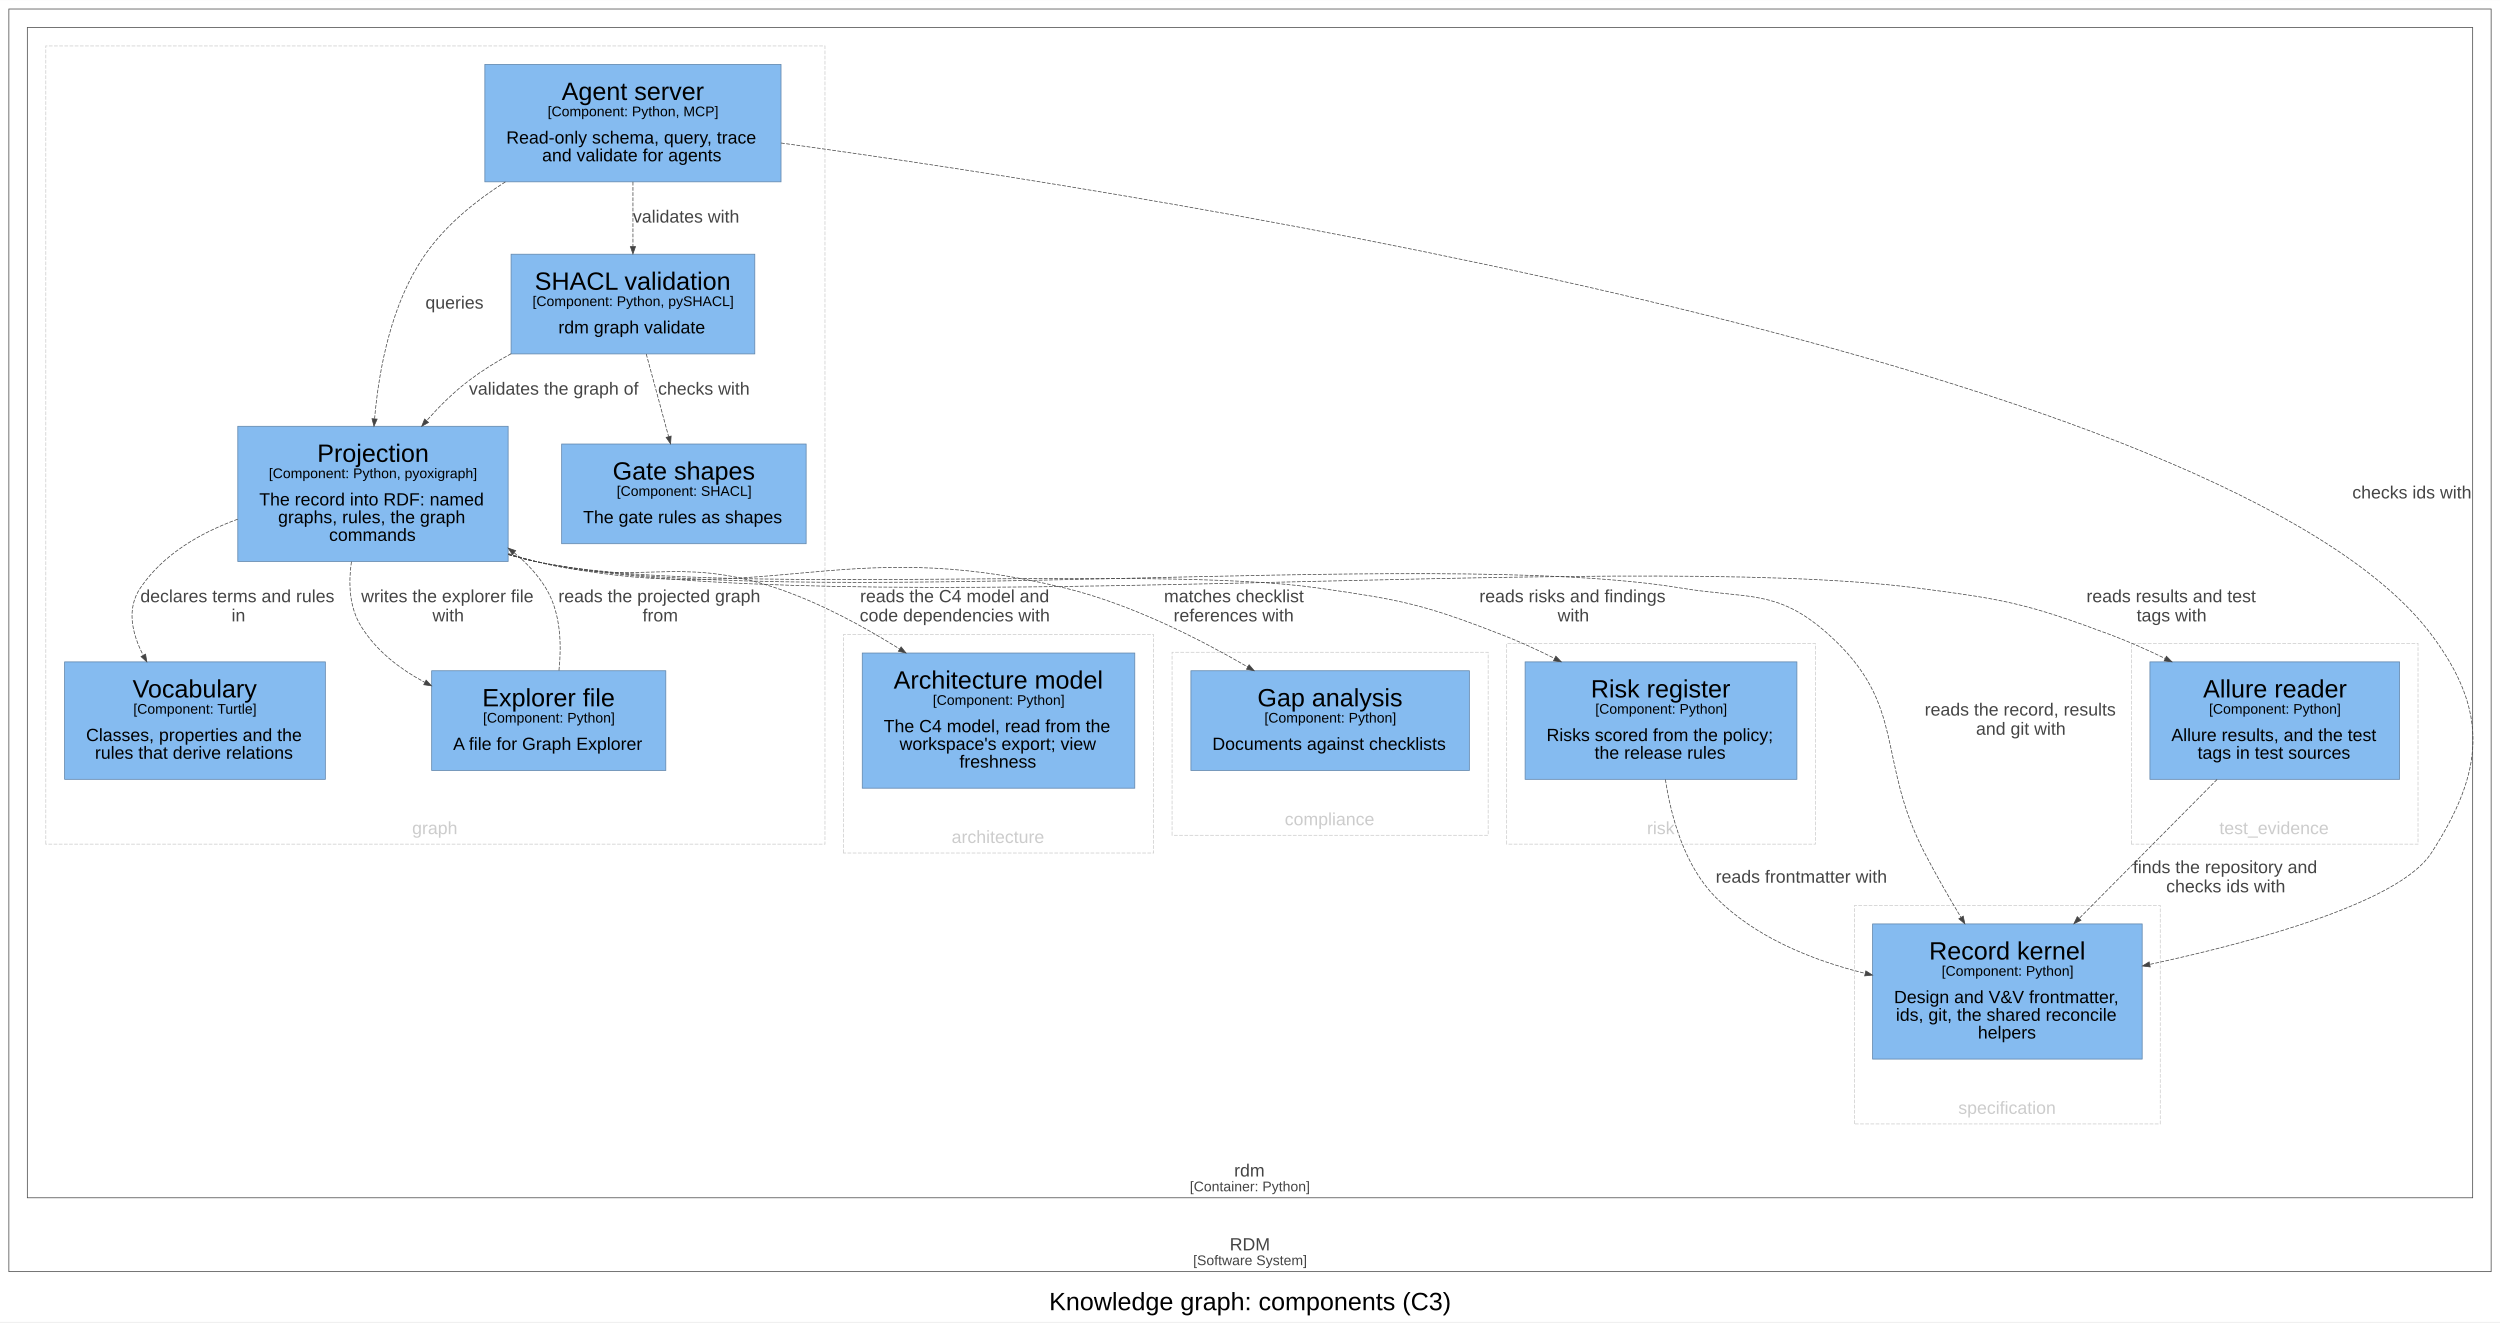
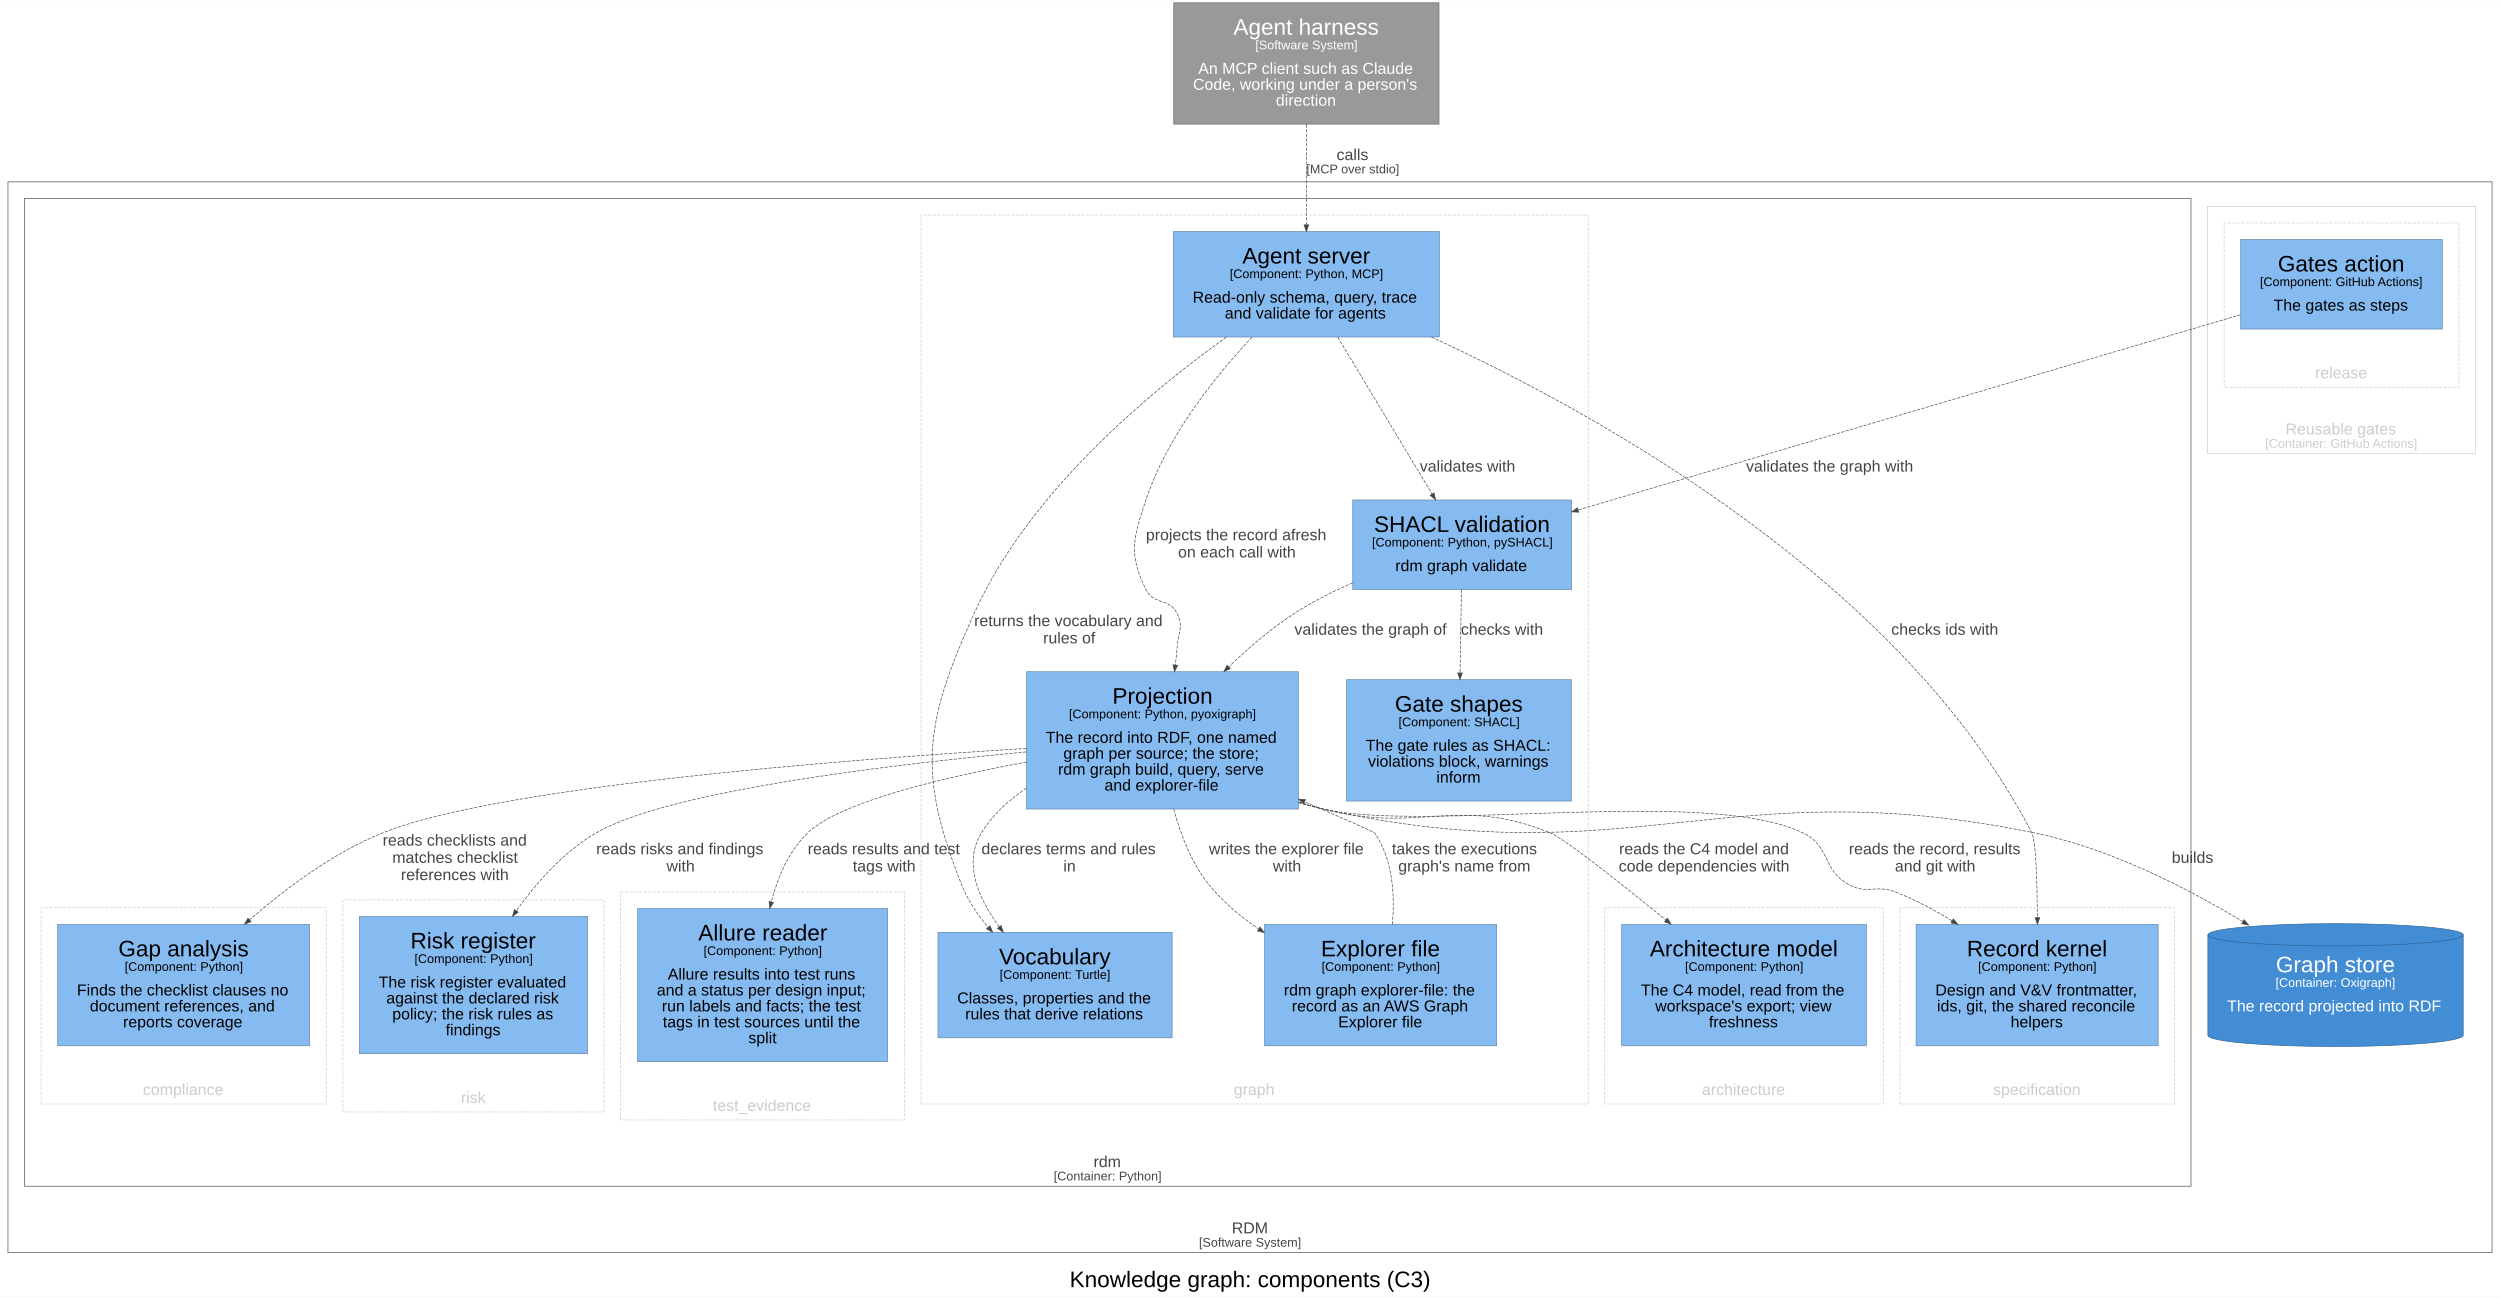
- <svg xmlns="http://www.w3.org/2000/svg" width="3385pt" height="1790pt" viewBox="0.00 0.00 3385.00 1789.60">
-   <g id="graph0" class="graph" transform="scale(1 1) rotate(0) translate(4 1785.6)">
-     <polygon fill="white" stroke="transparent" points="-4,4 -4,-1785.6 3381,-1785.6 3381,4 -4,4" />
-     <text text-anchor="start" x="1416.5" y="-11.8" font-family="Arial" font-size="34.00">Knowledge graph: components (C3)</text>
+ <svg xmlns="http://www.w3.org/2000/svg" width="3770pt" height="1957pt" viewBox="0.00 0.00 3770.00 1956.60">
+   <g id="graph0" class="graph" transform="scale(1 1) rotate(0) translate(4 1952.6)">
+     <polygon fill="white" stroke="transparent" points="-4,4 -4,-1952.6 3766,-1952.6 3766,4 -4,4" />
+     <text text-anchor="start" x="1609" y="-11.8" font-family="Arial" font-size="34.00">Knowledge graph: components (C3)</text>
    <g id="clust1" class="cluster">
-       <polygon fill="none" stroke="#444444" points="8,-64 8,-1773.6 3369,-1773.6 3369,-64 8,-64" />
-       <text text-anchor="start" x="1661" y="-92.8" font-family="Arial" font-size="24.00" fill="#444444">RDM</text>
-       <text text-anchor="start" x="1611.5" y="-72.8" font-family="Arial" font-size="19.00" fill="#444444">[Software System]</text>
+       <polygon fill="none" stroke="#444444" points="8,-64 8,-1678.6 3754,-1678.6 3754,-64 8,-64" />
+       <text text-anchor="start" x="1853.5" y="-92.8" font-family="Arial" font-size="24.00" fill="#444444">RDM</text>
+       <text text-anchor="start" x="1804" y="-72.8" font-family="Arial" font-size="19.00" fill="#444444">[Software System]</text>
    </g>
    <g id="clust2" class="cluster">
-       <polygon fill="none" stroke="#444444" points="33,-164 33,-1748.6 3344,-1748.6 3344,-164 33,-164" />
-       <text text-anchor="start" x="1667" y="-192.8" font-family="Arial" font-size="24.00" fill="#444444">rdm</text>
-       <text text-anchor="start" x="1607" y="-172.8" font-family="Arial" font-size="19.00" fill="#444444">[Container: Python]</text>
+       <polygon fill="none" stroke="#cccccc" points="3325,-1268.8 3325,-1641.6 3729,-1641.6 3729,-1268.8 3325,-1268.8" />
+       <text text-anchor="start" x="3442.5" y="-1297.6" font-family="Arial" font-size="24.00" fill="#cccccc">Reusable gates</text>
+       <text text-anchor="start" x="3412" y="-1277.6" font-family="Arial" font-size="19.00" fill="#cccccc">[Container: GitHub Actions]</text>
    </g>
    <g id="clust3" class="cluster">
-       <polygon fill="none" stroke="#cccccc" stroke-dasharray="5,2" points="1138,-630.8 1138,-926.6 1558,-926.6 1558,-630.8 1138,-630.8" />
-       <text text-anchor="start" x="1284.5" y="-644.4" font-family="Arial" font-size="24.00" fill="#cccccc">architecture</text>
+       <polygon fill="none" stroke="#cccccc" stroke-dasharray="5,2" points="3350,-1368.8 3350,-1616.6 3704,-1616.6 3704,-1368.8 3350,-1368.8" />
+       <text text-anchor="start" x="3487" y="-1382.4" font-family="Arial" font-size="24.00" fill="#cccccc">release</text>
    </g>
    <g id="clust4" class="cluster">
-       <polygon fill="none" stroke="#cccccc" stroke-dasharray="5,2" points="1583,-654.8 1583,-902.6 2011,-902.6 2011,-654.8 1583,-654.8" />
-       <text text-anchor="start" x="1735.5" y="-668.4" font-family="Arial" font-size="24.00" fill="#cccccc">compliance</text>
+       <polygon fill="none" stroke="#444444" points="33,-164 33,-1653.6 3300,-1653.6 3300,-164 33,-164" />
+       <text text-anchor="start" x="1645" y="-192.8" font-family="Arial" font-size="24.00" fill="#444444">rdm</text>
+       <text text-anchor="start" x="1585" y="-172.8" font-family="Arial" font-size="19.00" fill="#444444">[Container: Python]</text>
    </g>
    <g id="clust5" class="cluster">
-       <polygon fill="none" stroke="#cccccc" stroke-dasharray="5,2" points="58,-642.8 58,-1723.6 1113,-1723.6 1113,-642.8 58,-642.8" />
-       <text text-anchor="start" x="554" y="-656.4" font-family="Arial" font-size="24.00" fill="#cccccc">graph</text>
+       <polygon fill="none" stroke="#cccccc" stroke-dasharray="5,2" points="2416,-288 2416,-583.8 2836,-583.8 2836,-288 2416,-288" />
+       <text text-anchor="start" x="2562.5" y="-301.6" font-family="Arial" font-size="24.00" fill="#cccccc">architecture</text>
    </g>
    <g id="clust6" class="cluster">
-       <polygon fill="none" stroke="#cccccc" stroke-dasharray="5,2" points="2036,-642.8 2036,-914.6 2454,-914.6 2454,-642.8 2036,-642.8" />
-       <text text-anchor="start" x="2226" y="-656.4" font-family="Arial" font-size="24.00" fill="#cccccc">risk</text>
+       <polygon fill="none" stroke="#cccccc" stroke-dasharray="5,2" points="58,-288 58,-583.8 488,-583.8 488,-288 58,-288" />
+       <text text-anchor="start" x="211.5" y="-301.6" font-family="Arial" font-size="24.00" fill="#cccccc">compliance</text>
    </g>
    <g id="clust7" class="cluster">
-       <polygon fill="none" stroke="#cccccc" stroke-dasharray="5,2" points="2507,-264 2507,-559.8 2921,-559.8 2921,-264 2507,-264" />
-       <text text-anchor="start" x="2647.5" y="-277.6" font-family="Arial" font-size="24.00" fill="#cccccc">specification</text>
+       <polygon fill="none" stroke="#cccccc" stroke-dasharray="5,2" points="1385,-288 1385,-1628.6 2391,-1628.6 2391,-288 1385,-288" />
+       <text text-anchor="start" x="1856.5" y="-301.6" font-family="Arial" font-size="24.00" fill="#cccccc">graph</text>
    </g>
    <g id="clust8" class="cluster">
-       <polygon fill="none" stroke="#cccccc" stroke-dasharray="5,2" points="2882,-642.8 2882,-914.6 3270,-914.6 3270,-642.8 2882,-642.8" />
-       <text text-anchor="start" x="3001" y="-656.4" font-family="Arial" font-size="24.00" fill="#cccccc">test_evidence</text>
+       <polygon fill="none" stroke="#cccccc" stroke-dasharray="5,2" points="513,-276 513,-595.8 907,-595.8 907,-276 513,-276" />
+       <text text-anchor="start" x="691" y="-289.6" font-family="Arial" font-size="24.00" fill="#cccccc">risk</text>
+     </g>
+     <g id="clust9" class="cluster">
+       <polygon fill="none" stroke="#cccccc" stroke-dasharray="5,2" points="2861,-288 2861,-583.8 3275,-583.8 3275,-288 2861,-288" />
+       <text text-anchor="start" x="3001.5" y="-301.6" font-family="Arial" font-size="24.00" fill="#cccccc">specification</text>
+     </g>
+     <g id="clust10" class="cluster">
+       <polygon fill="none" stroke="#cccccc" stroke-dasharray="5,2" points="932,-264 932,-607.8 1360,-607.8 1360,-264 932,-264" />
+       <text text-anchor="start" x="1071" y="-277.6" font-family="Arial" font-size="24.00" fill="#cccccc">test_evidence</text>
+     </g>
+     <g id="54" class="node">
+       <polygon fill="#999999" stroke="#6b6b6b" points="2166,-1948.6 1766,-1948.6 1766,-1765.6 2166,-1765.6 2166,-1948.6" />
+       <text text-anchor="start" x="1856" y="-1900.4" font-family="Arial" font-size="34.00" fill="#ffffff">Agent harness</text>
+       <text text-anchor="start" x="1889" y="-1878.4" font-family="Arial" font-size="19.00" fill="#ffffff">[Software System]</text>
+       <text text-anchor="start" x="1803" y="-1841.4" font-family="Arial" font-size="24.00" fill="#ffffff">An MCP client such as Claude</text>
+       <text text-anchor="start" x="1795" y="-1817.4" font-family="Arial" font-size="24.00" fill="#ffffff">Code, working under a person's</text>
+       <text text-anchor="start" x="1920" y="-1793.4" font-family="Arial" font-size="24.00" fill="#ffffff">direction</text>
+     </g>
+     <g id="42" class="node">
+       <polygon fill="#85bbf0" stroke="#5d82a8" points="2166.5,-1603.6 1765.5,-1603.6 1765.5,-1444.6 2166.5,-1444.6 2166.5,-1603.6" />
+       <text text-anchor="start" x="1869.5" y="-1555.4" font-family="Arial" font-size="34.00" fill="#000000">Agent server</text>
+       <text text-anchor="start" x="1850.5" y="-1533.4" font-family="Arial" font-size="19.00" fill="#000000">[Component: Python, MCP]</text>
+       <text text-anchor="start" x="1794.5" y="-1496.4" font-family="Arial" font-size="24.00" fill="#000000">Read-only schema, query, trace</text>
+       <text text-anchor="start" x="1843" y="-1472.4" font-family="Arial" font-size="24.00" fill="#000000">and validate for agents</text>
+     </g>
+     <g id="156" class="edge">
+       <path fill="none" stroke="#444444" stroke-dasharray="5,2" d="M1966,-1765.21C1966,-1718.05 1966,-1660.67 1966,-1613.83" />
+       <polygon fill="#444444" stroke="#444444" points="1969.5,-1613.69 1966,-1603.69 1962.5,-1613.69 1969.5,-1613.69" />
+       <text text-anchor="start" x="2011.5" y="-1711.4" font-family="Arial" font-size="24.00" fill="#444444">calls</text>
+       <text text-anchor="start" x="1966" y="-1691.4" font-family="Arial" font-size="19.00" fill="#444444">[MCP over stdio]</text>
+     </g>
+     <g id="47" class="node">
+       <polygon fill="#85bbf0" stroke="#5d82a8" points="3679,-1591.6 3375,-1591.6 3375,-1456.6 3679,-1456.6 3679,-1591.6" />
+       <text text-anchor="start" x="3431" y="-1543.4" font-family="Arial" font-size="34.00" fill="#000000">Gates action</text>
+       <text text-anchor="start" x="3404" y="-1521.4" font-family="Arial" font-size="19.00" fill="#000000">[Component: GitHub Actions]</text>
+       <text text-anchor="start" x="3424.5" y="-1484.4" font-family="Arial" font-size="24.00" fill="#000000">The gates as steps</text>
+     </g>
+     <g id="40" class="node">
+       <polygon fill="#85bbf0" stroke="#5d82a8" points="2366,-1198.8 2036,-1198.8 2036,-1063.8 2366,-1063.8 2366,-1198.8" />
+       <text text-anchor="start" x="2068" y="-1150.6" font-family="Arial" font-size="34.00" fill="#000000">SHACL validation</text>
+       <text text-anchor="start" x="2065" y="-1128.6" font-family="Arial" font-size="19.00" fill="#000000">[Component: Python, pySHACL]</text>
+       <text text-anchor="start" x="2100" y="-1091.6" font-family="Arial" font-size="24.00" fill="#000000">rdm graph validate</text>
+     </g>
+     <g id="145" class="edge">
+       <path fill="none" stroke="#444444" stroke-dasharray="5,2" d="M3374.89,-1478.27C3127.02,-1405.22 2637.41,-1260.92 2375.68,-1183.78" />
+       <polygon fill="#444444" stroke="#444444" points="2376.66,-1180.42 2366.08,-1180.95 2374.69,-1187.14 2376.66,-1180.42" />
+       <text text-anchor="start" x="2629" y="-1241.6" font-family="Arial" font-size="24.00" fill="#444444">validates the graph with</text>
    </g>
    <g id="26" class="node">
-       <polygon fill="#85bbf0" stroke="#5d82a8" points="1532.5,-901.6 1163.5,-901.6 1163.5,-718.6 1532.5,-718.6 1532.5,-901.6" />
-       <text text-anchor="start" x="1206" y="-853.4" font-family="Arial" font-size="34.00" fill="#000000">Architecture model</text>
-       <text text-anchor="start" x="1259" y="-831.4" font-family="Arial" font-size="19.00" fill="#000000">[Component: Python]</text>
-       <text text-anchor="start" x="1192.5" y="-794.4" font-family="Arial" font-size="24.00" fill="#000000">The C4 model, read from the</text>
-       <text text-anchor="start" x="1214" y="-770.4" font-family="Arial" font-size="24.00" fill="#000000">workspace's export; view</text>
-       <text text-anchor="start" x="1295" y="-746.4" font-family="Arial" font-size="24.00" fill="#000000">freshness</text>
+       <polygon fill="#85bbf0" stroke="#5d82a8" points="2810.5,-558.8 2441.5,-558.8 2441.5,-375.8 2810.5,-375.8 2810.5,-558.8" />
+       <text text-anchor="start" x="2484" y="-510.6" font-family="Arial" font-size="34.00" fill="#000000">Architecture model</text>
+       <text text-anchor="start" x="2537" y="-488.6" font-family="Arial" font-size="19.00" fill="#000000">[Component: Python]</text>
+       <text text-anchor="start" x="2470.5" y="-451.6" font-family="Arial" font-size="24.00" fill="#000000">The C4 model, read from the</text>
+       <text text-anchor="start" x="2492" y="-427.6" font-family="Arial" font-size="24.00" fill="#000000">workspace's export; view</text>
+       <text text-anchor="start" x="2573" y="-403.6" font-family="Arial" font-size="24.00" fill="#000000">freshness</text>
    </g>
    <g id="28" class="node">
-       <polygon fill="#85bbf0" stroke="#5d82a8" points="1985.5,-877.6 1608.5,-877.6 1608.5,-742.6 1985.5,-742.6 1985.5,-877.6" />
-       <text text-anchor="start" x="1698.5" y="-829.4" font-family="Arial" font-size="34.00" fill="#000000">Gap analysis</text>
-       <text text-anchor="start" x="1708" y="-807.4" font-family="Arial" font-size="19.00" fill="#000000">[Component: Python]</text>
-       <text text-anchor="start" x="1637.5" y="-770.4" font-family="Arial" font-size="24.00" fill="#000000">Documents against checklists</text>
-     </g>
-     <g id="36" class="node">
-       <polygon fill="#85bbf0" stroke="#5d82a8" points="684,-1208.6 318,-1208.6 318,-1025.6 684,-1025.6 684,-1208.6" />
-       <text text-anchor="start" x="425.5" y="-1160.4" font-family="Arial" font-size="34.00" fill="#000000">Projection</text>
-       <text text-anchor="start" x="360" y="-1138.4" font-family="Arial" font-size="19.00" fill="#000000">[Component: Python, pyoxigraph]</text>
-       <text text-anchor="start" x="347" y="-1101.4" font-family="Arial" font-size="24.00" fill="#000000">The record into RDF: named</text>
-       <text text-anchor="start" x="372.5" y="-1077.4" font-family="Arial" font-size="24.00" fill="#000000">graphs, rules, the graph</text>
-       <text text-anchor="start" x="441.5" y="-1053.4" font-family="Arial" font-size="24.00" fill="#000000">commands</text>
+       <polygon fill="#85bbf0" stroke="#5d82a8" points="463,-558.8 83,-558.8 83,-375.8 463,-375.8 463,-558.8" />
+       <text text-anchor="start" x="174.5" y="-510.6" font-family="Arial" font-size="34.00" fill="#000000">Gap analysis</text>
+       <text text-anchor="start" x="184" y="-488.6" font-family="Arial" font-size="19.00" fill="#000000">[Component: Python]</text>
+       <text text-anchor="start" x="112" y="-451.6" font-family="Arial" font-size="24.00" fill="#000000">Finds the checklist clauses no</text>
+       <text text-anchor="start" x="131.5" y="-427.6" font-family="Arial" font-size="24.00" fill="#000000">document references, and</text>
+       <text text-anchor="start" x="181.5" y="-403.6" font-family="Arial" font-size="24.00" fill="#000000">reports coverage</text>
+     </g>
+     <g id="37" class="node">
+       <polygon fill="#85bbf0" stroke="#5d82a8" points="1954,-939.8 1544,-939.8 1544,-732.8 1954,-732.8 1954,-939.8" />
+       <text text-anchor="start" x="1673.5" y="-891.6" font-family="Arial" font-size="34.00" fill="#000000">Projection</text>
+       <text text-anchor="start" x="1608" y="-869.6" font-family="Arial" font-size="19.00" fill="#000000">[Component: Python, pyoxigraph]</text>
+       <text text-anchor="start" x="1573" y="-832.6" font-family="Arial" font-size="24.00" fill="#000000">The record into RDF, one named</text>
+       <text text-anchor="start" x="1599.5" y="-808.6" font-family="Arial" font-size="24.00" fill="#000000">graph per source; the store;</text>
+       <text text-anchor="start" x="1591.5" y="-784.6" font-family="Arial" font-size="24.00" fill="#000000">rdm graph build, query, serve</text>
+       <text text-anchor="start" x="1661.5" y="-760.6" font-family="Arial" font-size="24.00" fill="#000000">and explorer-file</text>
+     </g>
+     <g id="129" class="edge">
+       <path fill="none" stroke="#444444" stroke-dasharray="5,2" d="M1954.18,-743.59C1966.52,-739.58 1978.85,-735.94 1991,-732.8 2139.42,-694.49 2191.9,-754.27 2334,-696.8 2354.4,-688.55 2436.35,-623.9 2508.25,-565.46" />
+       <polygon fill="#444444" stroke="#444444" points="2510.52,-568.13 2516.07,-559.1 2506.11,-562.7 2510.52,-568.13" />
+       <text text-anchor="start" x="2437.5" y="-664.6" font-family="Arial" font-size="24.00" fill="#444444">reads the C4 model and</text>
+       <text text-anchor="start" x="2437" y="-638.6" font-family="Arial" font-size="24.00" fill="#444444">code dependencies with</text>
+     </g>
+     <g id="92" class="edge">
+       <path fill="none" stroke="#444444" stroke-dasharray="5,2" d="M1543.75,-824.18C1254.83,-806.32 744.3,-766.03 573,-696.8 498.79,-666.81 427.05,-613.35 372.33,-565.68" />
+       <polygon fill="#444444" stroke="#444444" points="374.55,-562.97 364.73,-559 369.93,-568.23 374.55,-562.97" />
+       <text text-anchor="start" x="573" y="-677.6" font-family="Arial" font-size="24.00" fill="#444444">reads checklists and</text>
+       <text text-anchor="start" x="587.5" y="-651.6" font-family="Arial" font-size="24.00" fill="#444444">matches checklist</text>
+       <text text-anchor="start" x="600.5" y="-625.6" font-family="Arial" font-size="24.00" fill="#444444">references with</text>
+     </g>
+     <g id="38" class="node">
+       <polygon fill="#85bbf0" stroke="#5d82a8" points="1763.5,-546.8 1410.5,-546.8 1410.5,-387.8 1763.5,-387.8 1763.5,-546.8" />
+       <text text-anchor="start" x="1502.5" y="-498.6" font-family="Arial" font-size="34.00" fill="#000000">Vocabulary</text>
+       <text text-anchor="start" x="1503.5" y="-476.6" font-family="Arial" font-size="19.00" fill="#000000">[Component: Turtle]</text>
+       <text text-anchor="start" x="1439.5" y="-439.6" font-family="Arial" font-size="24.00" fill="#000000">Classes, properties and the</text>
+       <text text-anchor="start" x="1451.5" y="-415.6" font-family="Arial" font-size="24.00" fill="#000000">rules that derive relations</text>
+     </g>
+     <g id="84" class="edge">
+       <path fill="none" stroke="#444444" stroke-dasharray="5,2" d="M1543.97,-764.29C1516.94,-746.39 1492.82,-724.2 1476,-696.8 1448.3,-651.69 1470.98,-598.65 1502.88,-555.03" />
+       <polygon fill="#444444" stroke="#444444" points="1505.71,-557.09 1508.94,-547 1500.12,-552.88 1505.71,-557.09" />
+       <text text-anchor="start" x="1476" y="-664.6" font-family="Arial" font-size="24.00" fill="#444444">declares terms and rules</text>
+       <text text-anchor="start" x="1599.5" y="-638.6" font-family="Arial" font-size="24.00" fill="#444444">in</text>
+     </g>
+     <g id="41" class="node">
+       <polygon fill="#85bbf0" stroke="#5d82a8" points="2253,-558.8 1903,-558.8 1903,-375.8 2253,-375.8 2253,-558.8" />
+       <text text-anchor="start" x="1988" y="-510.6" font-family="Arial" font-size="34.00" fill="#000000">Explorer file</text>
+       <text text-anchor="start" x="1989" y="-488.6" font-family="Arial" font-size="19.00" fill="#000000">[Component: Python]</text>
+       <text text-anchor="start" x="1932" y="-451.6" font-family="Arial" font-size="24.00" fill="#000000">rdm graph explorer-file: the</text>
+       <text text-anchor="start" x="1944" y="-427.6" font-family="Arial" font-size="24.00" fill="#000000">record as an AWS Graph</text>
+       <text text-anchor="start" x="2014" y="-403.6" font-family="Arial" font-size="24.00" fill="#000000">Explorer file</text>
+     </g>
+     <g id="85" class="edge">
+       <path fill="none" stroke="#444444" stroke-dasharray="5,2" d="M1765.94,-732.72C1776.28,-693.92 1792.78,-651.32 1819,-618.8 1839.8,-593.01 1866.28,-570.73 1894.34,-551.82" />
+       <polygon fill="#444444" stroke="#444444" points="1896.27,-554.74 1902.69,-546.32 1892.42,-548.89 1896.27,-554.74" />
+       <text text-anchor="start" x="1819" y="-664.6" font-family="Arial" font-size="24.00" fill="#444444">writes the explorer file</text>
+       <text text-anchor="start" x="1915.5" y="-638.6" font-family="Arial" font-size="24.00" fill="#444444">with</text>
+     </g>
+     <g id="25" class="node">
+       <polygon fill="#85bbf0" stroke="#5d82a8" points="882,-570.8 538,-570.8 538,-363.8 882,-363.8 882,-570.8" />
+       <text text-anchor="start" x="615" y="-522.6" font-family="Arial" font-size="34.00" fill="#000000">Risk register</text>
+       <text text-anchor="start" x="621" y="-500.6" font-family="Arial" font-size="19.00" fill="#000000">[Component: Python]</text>
+       <text text-anchor="start" x="567" y="-463.6" font-family="Arial" font-size="24.00" fill="#000000">The risk register evaluated</text>
+       <text text-anchor="start" x="578.5" y="-439.6" font-family="Arial" font-size="24.00" fill="#000000">against the declared risk</text>
+       <text text-anchor="start" x="587.5" y="-415.6" font-family="Arial" font-size="24.00" fill="#000000">policy; the risk rules as</text>
+       <text text-anchor="start" x="668" y="-391.6" font-family="Arial" font-size="24.00" fill="#000000">findings</text>
+     </g>
+     <g id="83" class="edge">
+       <path fill="none" stroke="#444444" stroke-dasharray="5,2" d="M1543.61,-818.9C1326.96,-798.65 1002.36,-759.06 895,-696.8 846.57,-668.72 805.68,-622.75 774.76,-579.39" />
+       <polygon fill="#444444" stroke="#444444" points="777.51,-577.22 768.91,-571.04 771.78,-581.24 777.51,-577.22" />
+       <text text-anchor="start" x="895" y="-664.6" font-family="Arial" font-size="24.00" fill="#444444">reads risks and findings</text>
+       <text text-anchor="start" x="1001" y="-638.6" font-family="Arial" font-size="24.00" fill="#444444">with</text>
+     </g>
+     <g id="6" class="node">
+       <polygon fill="#85bbf0" stroke="#5d82a8" points="3250.5,-558.8 2885.5,-558.8 2885.5,-375.8 3250.5,-375.8 3250.5,-558.8" />
+       <text text-anchor="start" x="2962" y="-510.6" font-family="Arial" font-size="34.00" fill="#000000">Record kernel</text>
+       <text text-anchor="start" x="2979" y="-488.6" font-family="Arial" font-size="19.00" fill="#000000">[Component: Python]</text>
+       <text text-anchor="start" x="2914.5" y="-451.6" font-family="Arial" font-size="24.00" fill="#000000">Design and V&amp;V frontmatter,</text>
+       <text text-anchor="start" x="2917" y="-427.6" font-family="Arial" font-size="24.00" fill="#000000">ids, git, the shared reconcile</text>
+       <text text-anchor="start" x="3028" y="-403.6" font-family="Arial" font-size="24.00" fill="#000000">helpers</text>
+     </g>
+     <g id="82" class="edge">
+       <path fill="none" stroke="#444444" stroke-dasharray="5,2" d="M1954.33,-742.69C1966.6,-738.92 1978.88,-735.58 1991,-732.8 2148.02,-696.83 2569.82,-766.59 2715,-696.8 2756.71,-676.75 2743.41,-641.04 2784,-618.8 2811.62,-603.67 2824.6,-619.09 2854,-607.8 2883.14,-596.61 2912.43,-581.02 2939.59,-564.31" />
+       <polygon fill="#444444" stroke="#444444" points="2941.7,-567.12 2948.33,-558.85 2937.99,-561.18 2941.7,-567.12" />
+       <text text-anchor="start" x="2784" y="-664.6" font-family="Arial" font-size="24.00" fill="#444444">reads the record, results</text>
+       <text text-anchor="start" x="2853.5" y="-638.6" font-family="Arial" font-size="24.00" fill="#444444">and git with</text>
+     </g>
+     <g id="21" class="node">
+       <polygon fill="#85bbf0" stroke="#5d82a8" points="1334.5,-582.8 957.5,-582.8 957.5,-351.8 1334.5,-351.8 1334.5,-582.8" />
+       <text text-anchor="start" x="1049" y="-534.6" font-family="Arial" font-size="34.00" fill="#000000">Allure reader</text>
+       <text text-anchor="start" x="1057" y="-512.6" font-family="Arial" font-size="19.00" fill="#000000">[Component: Python]</text>
+       <text text-anchor="start" x="1003" y="-475.6" font-family="Arial" font-size="24.00" fill="#000000">Allure results into test runs</text>
+       <text text-anchor="start" x="986.5" y="-451.6" font-family="Arial" font-size="24.00" fill="#000000">and a status per design input;</text>
+       <text text-anchor="start" x="994" y="-427.6" font-family="Arial" font-size="24.00" fill="#000000">run labels and facts; the test</text>
+       <text text-anchor="start" x="995.5" y="-403.6" font-family="Arial" font-size="24.00" fill="#000000">tags in test sources until the</text>
+       <text text-anchor="start" x="1124.5" y="-379.6" font-family="Arial" font-size="24.00" fill="#000000">split</text>
    </g>
    <g id="128" class="edge">
-       <path fill="none" stroke="#444444" stroke-dasharray="5,2" d="M684.27,-1036.31C696.58,-1032.32 708.9,-1028.69 721,-1025.6 862.23,-989.52 908.75,-1035.82 1047,-989.6 1105.01,-970.21 1163.94,-938.46 1214.11,-907.08" />
-       <polygon fill="#444444" stroke="#444444" points="1216.14,-909.93 1222.72,-901.64 1212.4,-904.02 1216.14,-909.93" />
-       <text text-anchor="start" x="1160.5" y="-970.4" font-family="Arial" font-size="24.00" fill="#444444">reads the C4 model and</text>
-       <text text-anchor="start" x="1160" y="-944.4" font-family="Arial" font-size="24.00" fill="#444444">code dependencies with</text>
+       <path fill="none" stroke="#444444" stroke-dasharray="5,2" d="M1543.86,-803.58C1413.94,-779.55 1261.73,-742.85 1214,-696.8 1185.63,-669.43 1168.96,-630.8 1159.21,-593.08" />
+       <polygon fill="#444444" stroke="#444444" points="1162.52,-591.88 1156.75,-582.99 1155.72,-593.54 1162.52,-591.88" />
+       <text text-anchor="start" x="1214" y="-664.6" font-family="Arial" font-size="24.00" fill="#444444">reads results and test</text>
+       <text text-anchor="start" x="1282" y="-638.6" font-family="Arial" font-size="24.00" fill="#444444">tags with</text>
+     </g>
+     <g id="49" class="node">
+       <path fill="#438dd5" stroke="#2e6295" d="M3710.5,-543.08C3710.5,-552.38 3624.22,-559.93 3518,-559.93 3411.78,-559.93 3325.5,-552.38 3325.5,-543.08 3325.5,-543.08 3325.5,-391.52 3325.5,-391.52 3325.5,-382.22 3411.78,-374.67 3518,-374.67 3624.22,-374.67 3710.5,-382.22 3710.5,-391.52 3710.5,-391.52 3710.5,-543.08 3710.5,-543.08" />
+       <path fill="none" stroke="#2e6295" d="M3710.5,-543.08C3710.5,-533.79 3624.22,-526.24 3518,-526.24 3411.78,-526.24 3325.5,-533.79 3325.5,-543.08" />
+       <text text-anchor="start" x="3428" y="-486.6" font-family="Arial" font-size="34.00" fill="#ffffff">Graph store</text>
+       <text text-anchor="start" x="3427.5" y="-464.6" font-family="Arial" font-size="19.00" fill="#ffffff">[Container: Oxigraph]</text>
+       <text text-anchor="start" x="3354.5" y="-427.6" font-family="Arial" font-size="24.00" fill="#ffffff">The record projected into RDF</text>
+     </g>
+     <g id="155" class="edge">
+       <path fill="none" stroke="#444444" stroke-dasharray="5,2" d="M1954.27,-742.45C1966.56,-738.75 1978.86,-735.48 1991,-732.8 2456.96,-630.02 2596.56,-792.58 3064,-696.8 3176.41,-673.77 3291.76,-615.18 3378.06,-563.1" />
+       <polygon fill="#444444" stroke="#444444" points="3380.12,-565.94 3386.84,-557.76 3376.48,-559.96 3380.12,-565.94" />
+       <text text-anchor="start" x="3271" y="-651.6" font-family="Arial" font-size="24.00" fill="#444444">builds</text>
+     </g>
+     <g id="39" class="node">
+       <polygon fill="#85bbf0" stroke="#5d82a8" points="2365.5,-927.8 2026.5,-927.8 2026.5,-744.8 2365.5,-744.8 2365.5,-927.8" />
+       <text text-anchor="start" x="2099.5" y="-879.6" font-family="Arial" font-size="34.00" fill="#000000">Gate shapes</text>
+       <text text-anchor="start" x="2105" y="-857.6" font-family="Arial" font-size="19.00" fill="#000000">[Component: SHACL]</text>
+       <text text-anchor="start" x="2055.5" y="-820.6" font-family="Arial" font-size="24.00" fill="#000000">The gate rules as SHACL:</text>
+       <text text-anchor="start" x="2059" y="-796.6" font-family="Arial" font-size="24.00" fill="#000000">violations block, warnings</text>
+       <text text-anchor="start" x="2162" y="-772.6" font-family="Arial" font-size="24.00" fill="#000000">inform</text>
+     </g>
+     <g id="87" class="edge">
+       <path fill="none" stroke="#444444" stroke-dasharray="5,2" d="M2035.85,-1073.98C2005.59,-1060.74 1975.06,-1045.31 1948,-1027.8 1913.11,-1005.23 1878.98,-976.03 1849.11,-947.31" />
+       <polygon fill="#444444" stroke="#444444" points="1851.22,-944.48 1841.61,-940.02 1846.35,-949.5 1851.22,-944.48" />
+       <text text-anchor="start" x="1948" y="-995.6" font-family="Arial" font-size="24.00" fill="#444444">validates the graph of</text>
+     </g>
+     <g id="88" class="edge">
+       <path fill="none" stroke="#444444" stroke-dasharray="5,2" d="M2199.86,-1063.45C2199.23,-1026.39 2198.43,-979.56 2197.72,-938.14" />
+       <polygon fill="#444444" stroke="#444444" points="2201.22,-937.96 2197.55,-928.02 2194.22,-938.08 2201.22,-937.96" />
+       <text text-anchor="start" x="2199" y="-995.6" font-family="Arial" font-size="24.00" fill="#444444">checks with</text>
+     </g>
+     <g id="86" class="edge">
+       <path fill="none" stroke="#444444" stroke-dasharray="5,2" d="M2095.79,-558.85C2099.65,-603.96 2096.16,-657.18 2069,-696.8 2067.95,-698.33 2021.03,-718.89 1963.43,-743.72" />
+       <polygon fill="#444444" stroke="#444444" points="1961.9,-740.57 1954.1,-747.74 1964.67,-747 1961.9,-740.57" />
+       <text text-anchor="start" x="2095" y="-664.6" font-family="Arial" font-size="24.00" fill="#444444">takes the executions</text>
+       <text text-anchor="start" x="2104.5" y="-638.6" font-family="Arial" font-size="24.00" fill="#444444">graph's name from</text>
+     </g>
+     <g id="89" class="edge">
+       <path fill="none" stroke="#444444" stroke-dasharray="5,2" d="M1884.07,-1444.41C1826.95,-1383.53 1755.54,-1293.81 1724,-1198.8 1705.1,-1141.86 1697.44,-1117.6 1724,-1063.8 1735.65,-1040.21 1759.35,-1051.39 1771,-1027.8 1781.23,-1007.08 1772.82,-998.84 1771,-975.8 1770.34,-967.43 1769.46,-958.79 1768.42,-950.13" />
+       <polygon fill="#444444" stroke="#444444" points="1771.87,-949.43 1767.15,-939.95 1764.92,-950.3 1771.87,-949.43" />
+       <text text-anchor="start" x="1724" y="-1138.1" font-family="Arial" font-size="24.00" fill="#444444">projects the record afresh</text>
+       <text text-anchor="start" x="1772.5" y="-1112.1" font-family="Arial" font-size="24.00" fill="#444444">on each call with</text>
+     </g>
+     <g id="154" class="edge">
+       <path fill="none" stroke="#444444" stroke-dasharray="5,2" d="M1845.39,-1444.44C1724.97,-1358.29 1546.43,-1208.1 1465,-1027.8 1390.1,-861.96 1379.11,-788.03 1446,-618.8 1455.18,-595.58 1469.82,-573.84 1486.27,-554.5" />
+       <polygon fill="#444444" stroke="#444444" points="1488.95,-556.75 1492.91,-546.92 1483.68,-552.14 1488.95,-556.75" />
+       <text text-anchor="start" x="1465" y="-1008.6" font-family="Arial" font-size="24.00" fill="#444444">returns the vocabulary and</text>
+       <text text-anchor="start" x="1569" y="-982.6" font-family="Arial" font-size="24.00" fill="#444444">rules of</text>
+     </g>
+     <g id="90" class="edge">
+       <path fill="none" stroke="#444444" stroke-dasharray="5,2" d="M2013.27,-1444.49C2054.7,-1375.59 2114.54,-1276.09 2155.45,-1208.05" />
+       <polygon fill="#444444" stroke="#444444" points="2158.69,-1209.46 2160.84,-1199.08 2152.69,-1205.85 2158.69,-1209.46" />
+       <text text-anchor="start" x="2137" y="-1241.6" font-family="Arial" font-size="24.00" fill="#444444">validates with</text>
    </g>
    <g id="91" class="edge">
-       <path fill="none" stroke="#444444" stroke-dasharray="5,2" d="M684.07,-1035.46C696.43,-1031.68 708.81,-1028.33 721,-1025.6 1032.36,-955.9 1128.02,-1065.2 1438,-989.6 1525.87,-968.17 1617.03,-922.5 1685.5,-882.73" />
-       <polygon fill="#444444" stroke="#444444" points="1687.3,-885.73 1694.16,-877.66 1683.76,-879.69 1687.3,-885.73" />
-       <text text-anchor="start" x="1572" y="-970.4" font-family="Arial" font-size="24.00" fill="#444444">matches checklist</text>
-       <text text-anchor="start" x="1585" y="-944.4" font-family="Arial" font-size="24.00" fill="#444444">references with</text>
-     </g>
-     <g id="37" class="node">
-       <polygon fill="#85bbf0" stroke="#5d82a8" points="436.5,-889.6 83.5,-889.6 83.5,-730.6 436.5,-730.6 436.5,-889.6" />
-       <text text-anchor="start" x="175.5" y="-841.4" font-family="Arial" font-size="34.00" fill="#000000">Vocabulary</text>
-       <text text-anchor="start" x="176.5" y="-819.4" font-family="Arial" font-size="19.00" fill="#000000">[Component: Turtle]</text>
-       <text text-anchor="start" x="112.5" y="-782.4" font-family="Arial" font-size="24.00" fill="#000000">Classes, properties and the</text>
-       <text text-anchor="start" x="124.5" y="-758.4" font-family="Arial" font-size="24.00" fill="#000000">rules that derive relations</text>
-     </g>
-     <g id="83" class="edge">
-       <path fill="none" stroke="#444444" stroke-dasharray="5,2" d="M317.84,-1082.78C266.66,-1064.12 216.7,-1035.01 186,-989.6 167.28,-961.9 174.34,-928.72 189.96,-898.51" />
-       <polygon fill="#444444" stroke="#444444" points="193.08,-900.12 194.82,-889.67 186.94,-896.75 193.08,-900.12" />
-       <text text-anchor="start" x="186" y="-970.4" font-family="Arial" font-size="24.00" fill="#444444">declares terms and rules</text>
-       <text text-anchor="start" x="309.5" y="-944.4" font-family="Arial" font-size="24.00" fill="#444444">in</text>
-     </g>
-     <g id="40" class="node">
-       <polygon fill="#85bbf0" stroke="#5d82a8" points="897.5,-877.6 580.5,-877.6 580.5,-742.6 897.5,-742.6 897.5,-877.6" />
-       <text text-anchor="start" x="649" y="-829.4" font-family="Arial" font-size="34.00" fill="#000000">Explorer file</text>
-       <text text-anchor="start" x="650" y="-807.4" font-family="Arial" font-size="19.00" fill="#000000">[Component: Python]</text>
-       <text text-anchor="start" x="609.5" y="-770.4" font-family="Arial" font-size="24.00" fill="#000000">A file for Graph Explorer</text>
-     </g>
-     <g id="84" class="edge">
-       <path fill="none" stroke="#444444" stroke-dasharray="5,2" d="M471.83,-1025.22C467.55,-995.43 469.03,-963.39 485,-937.6 505.29,-904.82 536.92,-880.26 571.04,-861.96" />
-       <polygon fill="#444444" stroke="#444444" points="572.97,-864.9 580.25,-857.2 569.76,-858.69 572.97,-864.9" />
-       <text text-anchor="start" x="485" y="-970.4" font-family="Arial" font-size="24.00" fill="#444444">writes the explorer file</text>
-       <text text-anchor="start" x="581.5" y="-944.4" font-family="Arial" font-size="24.00" fill="#444444">with</text>
-     </g>
-     <g id="25" class="node">
-       <polygon fill="#85bbf0" stroke="#5d82a8" points="2429,-889.6 2061,-889.6 2061,-730.6 2429,-730.6 2429,-889.6" />
-       <text text-anchor="start" x="2150" y="-841.4" font-family="Arial" font-size="34.00" fill="#000000">Risk register</text>
-       <text text-anchor="start" x="2156" y="-819.4" font-family="Arial" font-size="19.00" fill="#000000">[Component: Python]</text>
-       <text text-anchor="start" x="2090" y="-782.4" font-family="Arial" font-size="24.00" fill="#000000">Risks scored from the policy;</text>
-       <text text-anchor="start" x="2155" y="-758.4" font-family="Arial" font-size="24.00" fill="#000000">the release rules</text>
-     </g>
-     <g id="82" class="edge">
-       <path fill="none" stroke="#444444" stroke-dasharray="5,2" d="M684.02,-1035.23C696.39,-1031.5 708.79,-1028.23 721,-1025.6 951.41,-975.98 1547.66,-1022.81 1781,-989.6 1893.59,-973.58 1922.97,-967.71 2029,-926.6 2052.82,-917.36 2077.35,-906.1 2100.96,-894.27" />
-       <polygon fill="#444444" stroke="#444444" points="2102.61,-897.36 2109.95,-889.72 2099.45,-891.11 2102.61,-897.36" />
-       <text text-anchor="start" x="1999" y="-970.4" font-family="Arial" font-size="24.00" fill="#444444">reads risks and findings</text>
-       <text text-anchor="start" x="2105" y="-944.4" font-family="Arial" font-size="24.00" fill="#444444">with</text>
-     </g>
-     <g id="6" class="node">
-       <polygon fill="#85bbf0" stroke="#5d82a8" points="2896.5,-534.8 2531.5,-534.8 2531.5,-351.8 2896.5,-351.8 2896.5,-534.8" />
-       <text text-anchor="start" x="2608" y="-486.6" font-family="Arial" font-size="34.00" fill="#000000">Record kernel</text>
-       <text text-anchor="start" x="2625" y="-464.6" font-family="Arial" font-size="19.00" fill="#000000">[Component: Python]</text>
-       <text text-anchor="start" x="2560.5" y="-427.6" font-family="Arial" font-size="24.00" fill="#000000">Design and V&amp;V frontmatter,</text>
-       <text text-anchor="start" x="2563" y="-403.6" font-family="Arial" font-size="24.00" fill="#000000">ids, git, the shared reconcile</text>
-       <text text-anchor="start" x="2674" y="-379.6" font-family="Arial" font-size="24.00" fill="#000000">helpers</text>
-     </g>
-     <g id="81" class="edge">
-       <path fill="none" stroke="#444444" stroke-dasharray="5,2" d="M684.29,-1034.98C696.57,-1031.33 708.87,-1028.14 721,-1025.6 1058.42,-954.83 1931.88,-1045.95 2272,-989.6 2363.94,-974.37 2402.61,-988.81 2472,-926.6 2578.92,-830.74 2536.01,-758.34 2602,-630.8 2616.88,-602.04 2634.35,-571.64 2651.01,-543.9" />
-       <polygon fill="#444444" stroke="#444444" points="2654.21,-545.37 2656.39,-535 2648.22,-541.75 2654.21,-545.37" />
-       <text text-anchor="start" x="2602" y="-816.9" font-family="Arial" font-size="24.00" fill="#444444">reads the record, results</text>
-       <text text-anchor="start" x="2671.5" y="-790.9" font-family="Arial" font-size="24.00" fill="#444444">and git with</text>
-     </g>
-     <g id="21" class="node">
-       <polygon fill="#85bbf0" stroke="#5d82a8" points="3245,-889.6 2907,-889.6 2907,-730.6 3245,-730.6 3245,-889.6" />
-       <text text-anchor="start" x="2979" y="-841.4" font-family="Arial" font-size="34.00" fill="#000000">Allure reader</text>
-       <text text-anchor="start" x="2987" y="-819.4" font-family="Arial" font-size="19.00" fill="#000000">[Component: Python]</text>
-       <text text-anchor="start" x="2936" y="-782.4" font-family="Arial" font-size="24.00" fill="#000000">Allure results, and the test</text>
-       <text text-anchor="start" x="2971.5" y="-758.4" font-family="Arial" font-size="24.00" fill="#000000">tags in test sources</text>
-     </g>
-     <g id="127" class="edge">
-       <path fill="none" stroke="#444444" stroke-dasharray="5,2" d="M684.28,-1034.93C696.56,-1031.29 708.87,-1028.12 721,-1025.6 1128.17,-941.05 2179.55,-1042.7 2592,-989.6 2710.35,-974.36 2741.21,-968.34 2853,-926.6 2877.74,-917.36 2903.25,-906.03 2927.79,-894.12" />
-       <polygon fill="#444444" stroke="#444444" points="2929.35,-897.25 2936.78,-889.7 2926.26,-890.97 2929.35,-897.25" />
-       <text text-anchor="start" x="2821" y="-970.4" font-family="Arial" font-size="24.00" fill="#444444">reads results and test</text>
-       <text text-anchor="start" x="2889" y="-944.4" font-family="Arial" font-size="24.00" fill="#444444">tags with</text>
-     </g>
-     <g id="38" class="node">
-       <polygon fill="#85bbf0" stroke="#5d82a8" points="1087.5,-1184.6 756.5,-1184.6 756.5,-1049.6 1087.5,-1049.6 1087.5,-1184.6" />
-       <text text-anchor="start" x="825.5" y="-1136.4" font-family="Arial" font-size="34.00" fill="#000000">Gate shapes</text>
-       <text text-anchor="start" x="831" y="-1114.4" font-family="Arial" font-size="19.00" fill="#000000">[Component: SHACL]</text>
-       <text text-anchor="start" x="785.5" y="-1077.4" font-family="Arial" font-size="24.00" fill="#000000">The gate rules as shapes</text>
-     </g>
-     <g id="39" class="node">
-       <polygon fill="#85bbf0" stroke="#5d82a8" points="1018,-1441.6 688,-1441.6 688,-1306.6 1018,-1306.6 1018,-1441.6" />
-       <text text-anchor="start" x="720" y="-1393.4" font-family="Arial" font-size="34.00" fill="#000000">SHACL validation</text>
-       <text text-anchor="start" x="717" y="-1371.4" font-family="Arial" font-size="19.00" fill="#000000">[Component: Python, pySHACL]</text>
-       <text text-anchor="start" x="752" y="-1334.4" font-family="Arial" font-size="24.00" fill="#000000">rdm graph validate</text>
-     </g>
-     <g id="86" class="edge">
-       <path fill="none" stroke="#444444" stroke-dasharray="5,2" d="M687.98,-1306.82C668.01,-1295.97 648.51,-1283.87 631,-1270.6 610.56,-1255.11 591.12,-1235.89 573.79,-1216.38" />
-       <polygon fill="#444444" stroke="#444444" points="576.21,-1213.84 567,-1208.6 570.94,-1218.44 576.21,-1213.84" />
-       <text text-anchor="start" x="631" y="-1251.4" font-family="Arial" font-size="24.00" fill="#444444">validates the graph of</text>
-     </g>
-     <g id="87" class="edge">
-       <path fill="none" stroke="#444444" stroke-dasharray="5,2" d="M871.04,-1306.43C880.31,-1272.17 891.65,-1230.26 901.28,-1194.68" />
-       <polygon fill="#444444" stroke="#444444" points="904.71,-1195.39 903.95,-1184.82 897.96,-1193.56 904.71,-1195.39" />
-       <text text-anchor="start" x="887" y="-1251.4" font-family="Arial" font-size="24.00" fill="#444444">checks with</text>
-     </g>
-     <g id="85" class="edge">
-       <path fill="none" stroke="#444444" stroke-dasharray="5,2" d="M752.85,-877.95C756.63,-913.56 755.13,-956.68 735,-989.6 723.87,-1007.8 709.14,-1023.55 692.47,-1037.14" />
-       <polygon fill="#444444" stroke="#444444" points="689.87,-1034.73 684.14,-1043.64 694.18,-1040.25 689.87,-1034.73" />
-       <text text-anchor="start" x="752" y="-970.4" font-family="Arial" font-size="24.00" fill="#444444">reads the projected graph</text>
-       <text text-anchor="start" x="866" y="-944.4" font-family="Arial" font-size="24.00" fill="#444444">from</text>
-     </g>
-     <g id="41" class="node">
-       <polygon fill="#85bbf0" stroke="#5d82a8" points="1053.5,-1698.6 652.5,-1698.6 652.5,-1539.6 1053.5,-1539.6 1053.5,-1698.6" />
-       <text text-anchor="start" x="756.5" y="-1650.4" font-family="Arial" font-size="34.00" fill="#000000">Agent server</text>
-       <text text-anchor="start" x="737.5" y="-1628.4" font-family="Arial" font-size="19.00" fill="#000000">[Component: Python, MCP]</text>
-       <text text-anchor="start" x="681.5" y="-1591.4" font-family="Arial" font-size="24.00" fill="#000000">Read-only schema, query, trace</text>
-       <text text-anchor="start" x="730" y="-1567.4" font-family="Arial" font-size="24.00" fill="#000000">and validate for agents</text>
-     </g>
-     <g id="88" class="edge">
-       <path fill="none" stroke="#444444" stroke-dasharray="5,2" d="M680.25,-1539.51C639.43,-1513.6 599.76,-1481.06 572,-1441.6 526.22,-1376.51 509.18,-1287.25 503.2,-1218.98" />
-       <polygon fill="#444444" stroke="#444444" points="506.66,-1218.32 502.36,-1208.64 499.68,-1218.89 506.66,-1218.32" />
-       <text text-anchor="start" x="572" y="-1367.9" font-family="Arial" font-size="24.00" fill="#444444">queries</text>
-     </g>
-     <g id="89" class="edge">
-       <path fill="none" stroke="#444444" stroke-dasharray="5,2" d="M853,-1539.54C853,-1511.51 853,-1479.97 853,-1452.07" />
-       <polygon fill="#444444" stroke="#444444" points="856.5,-1451.97 853,-1441.97 849.5,-1451.97 856.5,-1451.97" />
-       <text text-anchor="start" x="853" y="-1484.4" font-family="Arial" font-size="24.00" fill="#444444">validates with</text>
-     </g>
-     <g id="90" class="edge">
-       <path fill="none" stroke="#444444" stroke-dasharray="5,2" d="M1053.56,-1592.17C1586.22,-1518.77 3014.38,-1290.96 3288,-926.6 3366.95,-821.48 3359.33,-741.23 3288,-630.8 3245.44,-564.91 3056.35,-512.31 2906.67,-479.98" />
-       <polygon fill="#444444" stroke="#444444" points="2907.38,-476.55 2896.87,-477.88 2905.91,-483.4 2907.38,-476.55" />
-       <text text-anchor="start" x="3181" y="-1110.9" font-family="Arial" font-size="24.00" fill="#444444">checks ids with</text>
-     </g>
-     <g id="97" class="edge">
-       <path fill="none" stroke="#444444" stroke-dasharray="5,2" d="M2250.93,-730.38C2258.83,-678.71 2277.07,-613.1 2319,-570.8 2372.68,-516.64 2449.54,-485.65 2521.21,-467.91" />
-       <polygon fill="#444444" stroke="#444444" points="2522.38,-471.23 2531.29,-465.5 2520.75,-464.43 2522.38,-471.23" />
-       <text text-anchor="start" x="2319" y="-590.6" font-family="Arial" font-size="24.00" fill="#444444">reads frontmatter with</text>
-     </g>
-     <g id="122" class="edge">
-       <path fill="none" stroke="#444444" stroke-dasharray="5,2" d="M2997.9,-730.39C2943.17,-675.24 2869.65,-601.16 2811.14,-542.19" />
-       <polygon fill="#444444" stroke="#444444" points="2813.61,-539.71 2804.08,-535.08 2808.64,-544.65 2813.61,-539.71" />
-       <text text-anchor="start" x="2884" y="-603.6" font-family="Arial" font-size="24.00" fill="#444444">finds the repository and</text>
-       <text text-anchor="start" x="2929" y="-577.6" font-family="Arial" font-size="24.00" fill="#444444">checks ids with</text>
+       <path fill="none" stroke="#444444" stroke-dasharray="5,2" d="M2154.62,-1444.54C2412.55,-1325.64 2865.47,-1073.17 3060,-696.8 3066.01,-685.18 3067.95,-624.96 3068.42,-569.26" />
+       <polygon fill="#444444" stroke="#444444" points="3071.92,-568.95 3068.49,-558.93 3064.92,-568.9 3071.92,-568.95" />
+       <text text-anchor="start" x="2848" y="-995.6" font-family="Arial" font-size="24.00" fill="#444444">checks ids with</text>
    </g>
  </g>
</svg>
